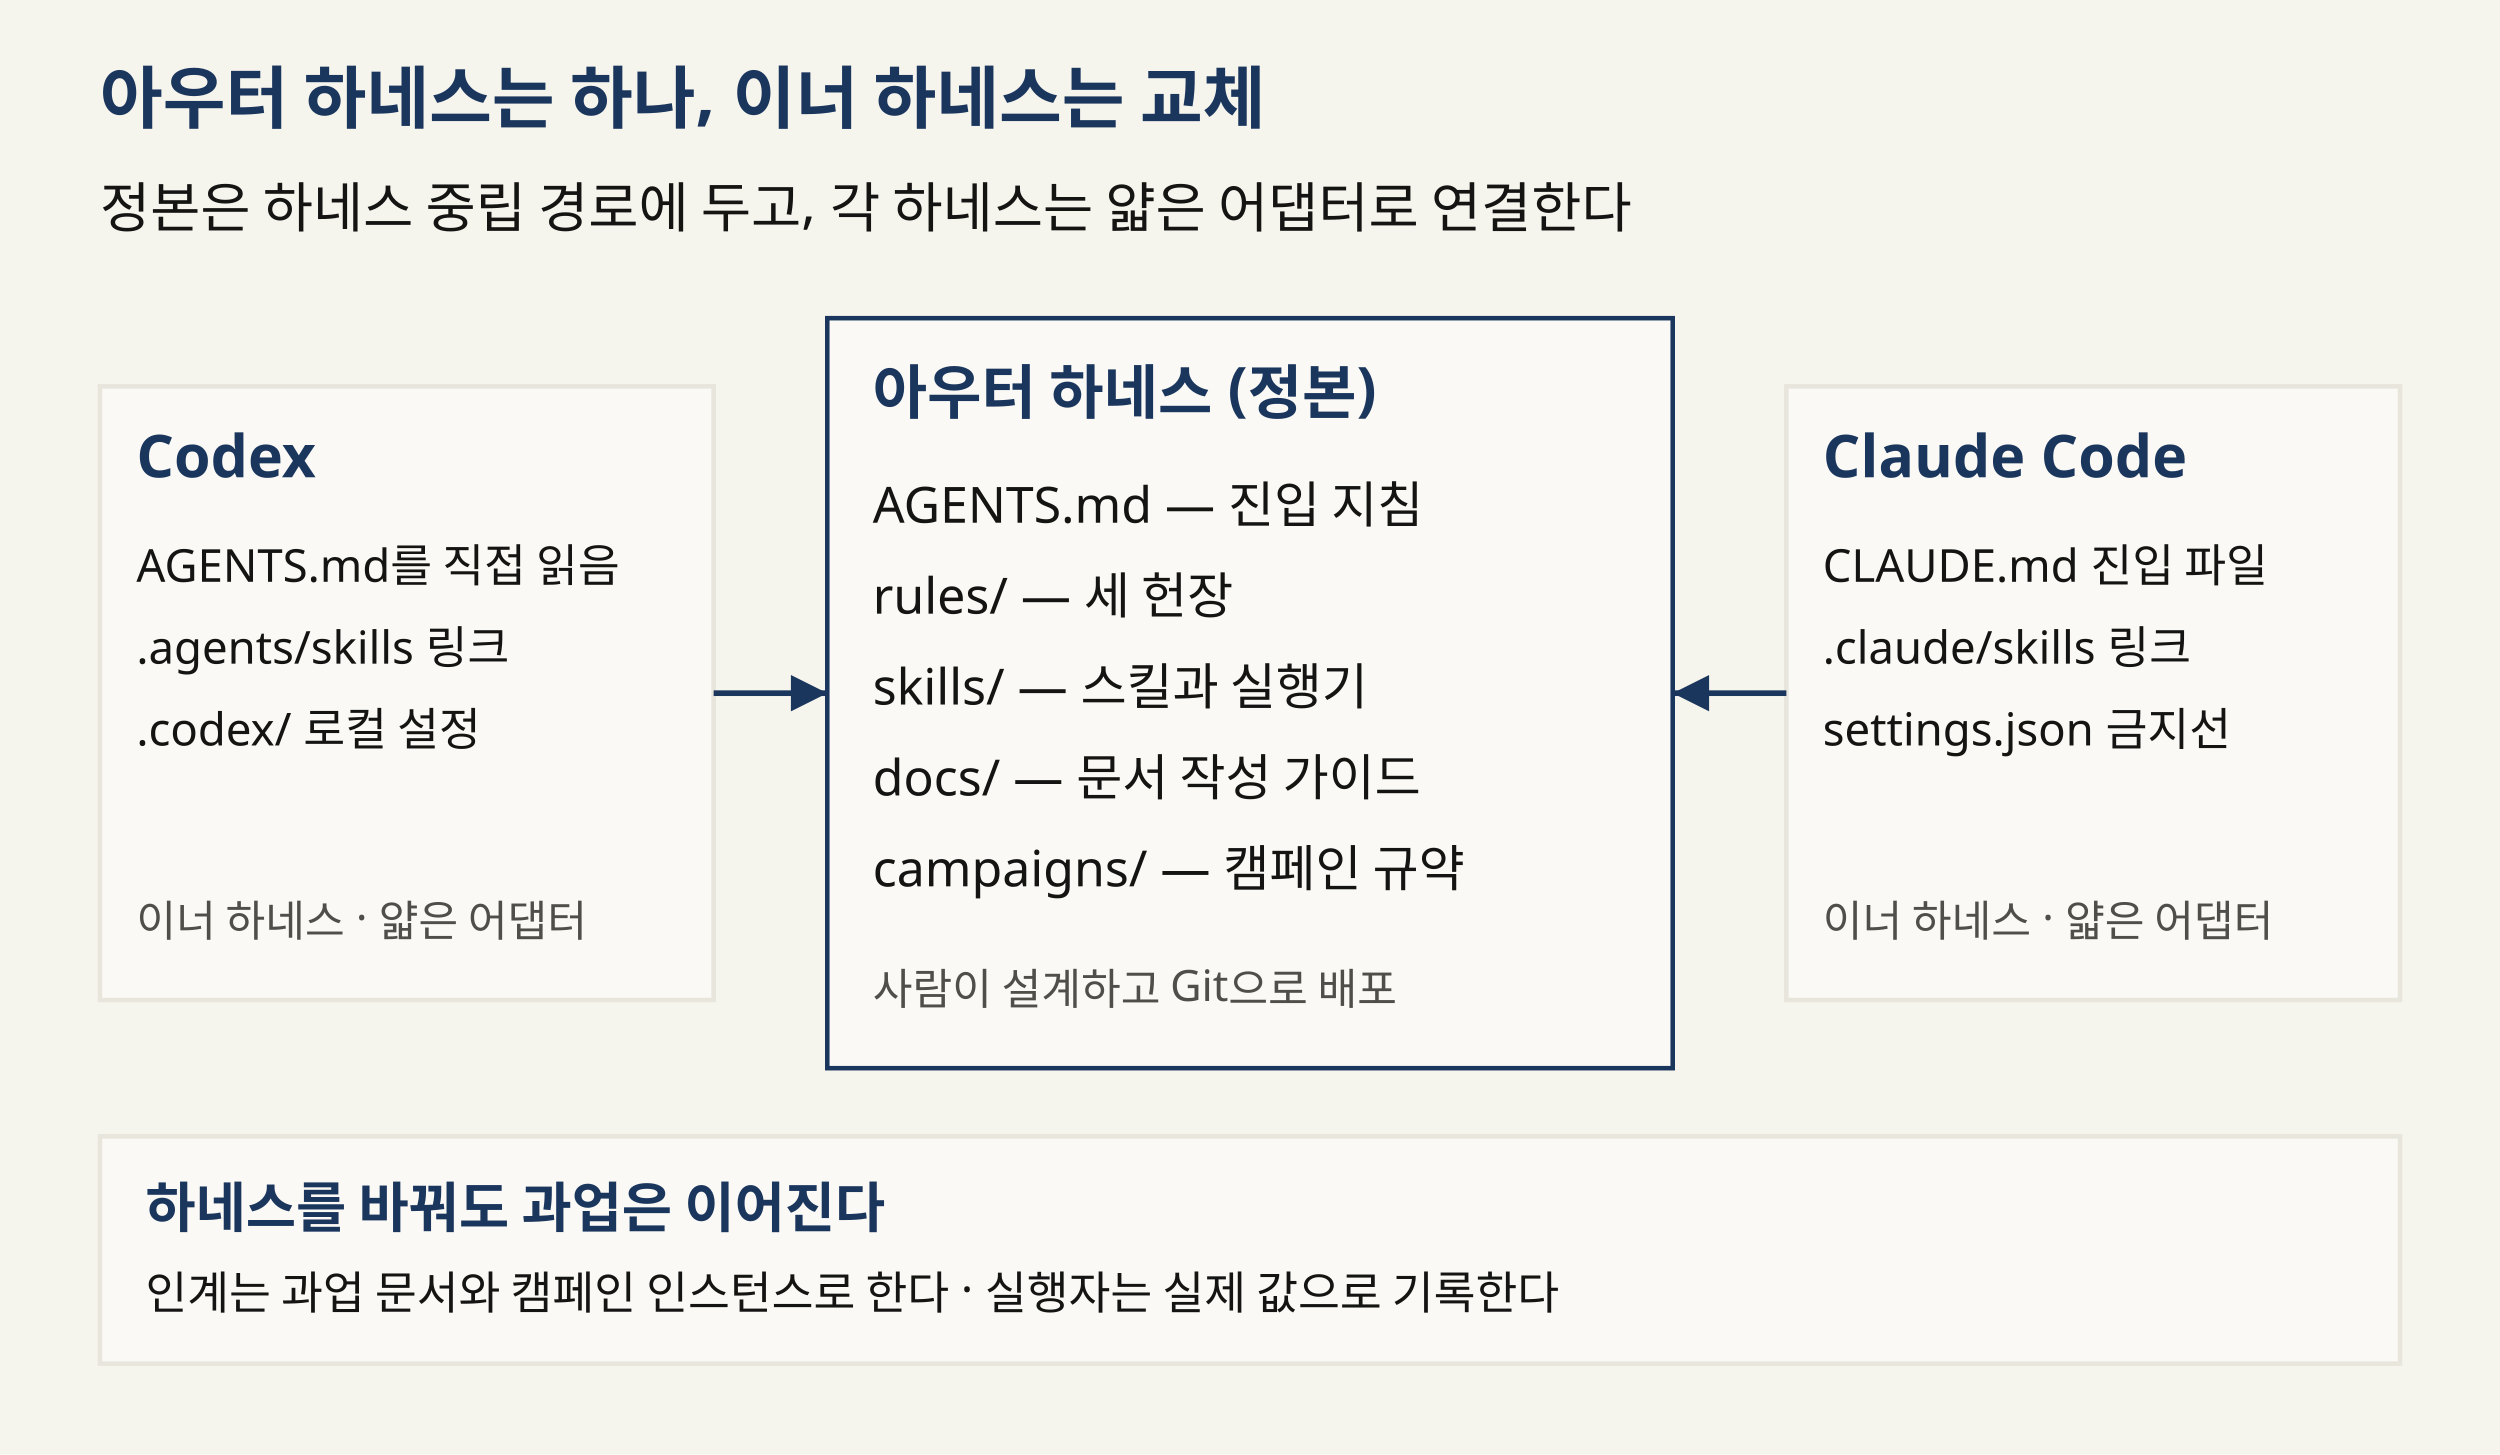
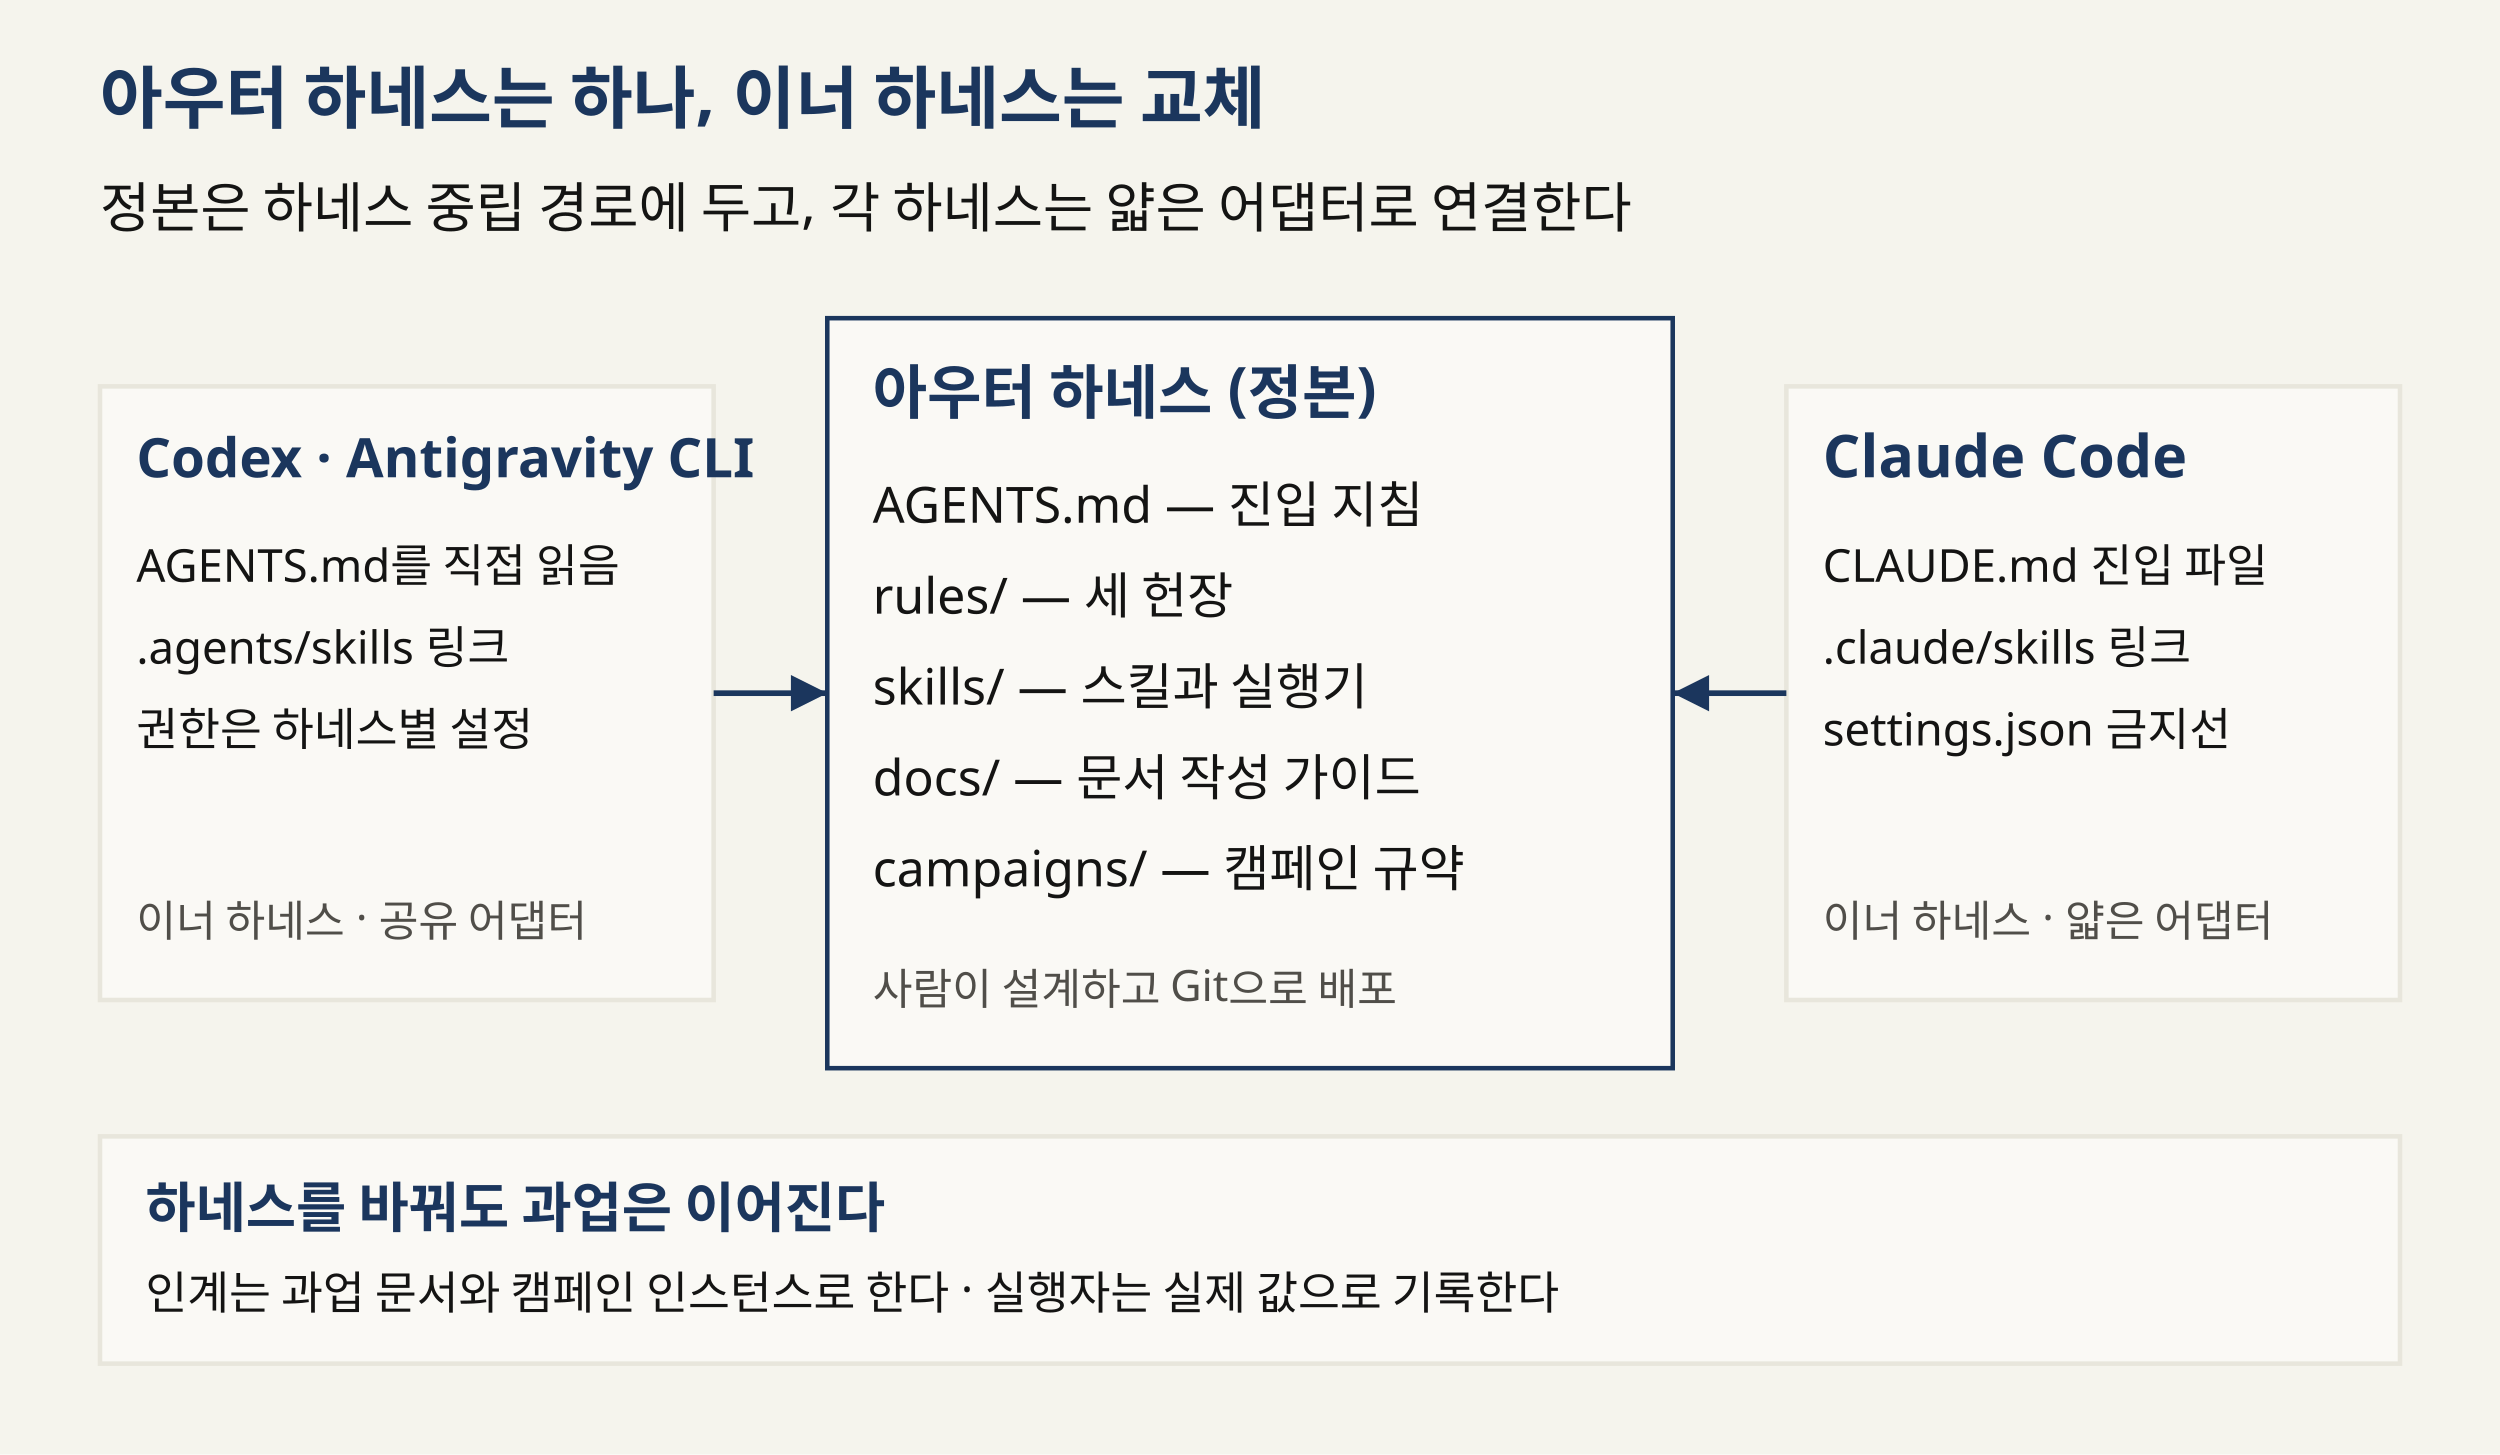
<svg xmlns="http://www.w3.org/2000/svg" width="1100" height="640" viewBox="0 0 1100 640" role="img" aria-labelledby="adapters-title adapters-desc" font-family="Pretendard, sans-serif" font-size="22" fill="#141413">
  <defs>
    <marker id="adapters-arrow" viewBox="0 0 10 10" refX="9" refY="5" markerWidth="8" markerHeight="8" orient="auto">
      <path d="M 1 1 L 9 5 L 1 9 Z" fill="#1B365D" />
    </marker>
  </defs>
  <rect width="1100" height="640" fill="#f5f4ed" />
  <text x="44" y="54" font-size="30" font-weight="700" fill="#1B365D">아우터 하네스는 하나, 이너 하네스는 교체</text>
  <text x="44" y="100" font-size="24">정본은 하네스 중립 경로에 두고, 각 하네스는 얇은 어댑터로 연결한다</text>
  <g fill="#faf9f5" stroke="#e8e6dc" stroke-width="2">
    <rect x="44" y="170" width="270" height="270" />
    <rect x="786" y="170" width="270" height="270" />
    <rect x="44" y="500" width="1012" height="100" />
  </g>
  <rect x="364" y="140" width="372" height="330" fill="#faf9f5" stroke="#1B365D" stroke-width="2" />
  <g fill="none" stroke="#1B365D" stroke-width="2.5" marker-end="url(#adapters-arrow)">
    <path d="M 314 305 H 364" />
    <path d="M 786 305 H 736" />
  </g>
  <text x="384" y="182" font-size="26" font-weight="700" fill="#1B365D">아우터 하네스 (정본)</text>
  <text x="384" y="230">AGENTS.md — 진입 지침</text>
  <text x="384" y="270">rules/ — 세 헌장</text>
  <text x="384" y="310">skills/ — 스킬과 실행기</text>
  <text x="384" y="350">docs/ — 문서 작성 가이드</text>
  <text x="384" y="390">campaigns/ — 캠페인 규약</text>
  <text x="384" y="442" font-size="19" fill="#504e49">사람이 설계하고 Git으로 배포</text>
-   <text x="60" y="210" font-size="26" font-weight="700" fill="#1B365D">Codex</text>
+   <text x="60" y="210" font-size="24" font-weight="700" fill="#1B365D">Codex · Antigravity CLI</text>
  <text x="60" y="256" font-size="20">AGENTS.md를 직접 읽음</text>
  <text x="60" y="292" font-size="20">.agents/skills 링크</text>
-   <text x="60" y="328" font-size="20">.codex/ 로컬 설정</text>
-   <text x="60" y="412" font-size="19" fill="#504e49">이너 하네스 · 얇은 어댑터</text>
+   <text x="60" y="328" font-size="20">권한은 하네스별 설정</text>
+   <text x="60" y="412" font-size="19" fill="#504e49">이너 하네스 · 공유 어댑터</text>
  <text x="802" y="210" font-size="26" font-weight="700" fill="#1B365D">Claude Code</text>
  <text x="802" y="256" font-size="20">CLAUDE.md 진입 파일</text>
  <text x="802" y="292" font-size="20">.claude/skills 링크</text>
  <text x="802" y="328" font-size="20">settings.json 금지선</text>
  <text x="802" y="412" font-size="19" fill="#504e49">이너 하네스 · 얇은 어댑터</text>
  <text x="64" y="540" font-size="24" font-weight="700" fill="#1B365D">하네스를 바꿔도 과업은 이어진다</text>
  <text x="64" y="576" font-size="20">인계는 과업 문서와 캠페인 인스턴스로 한다 · 실행자는 실제 값으로 기록한다</text>
</svg>
